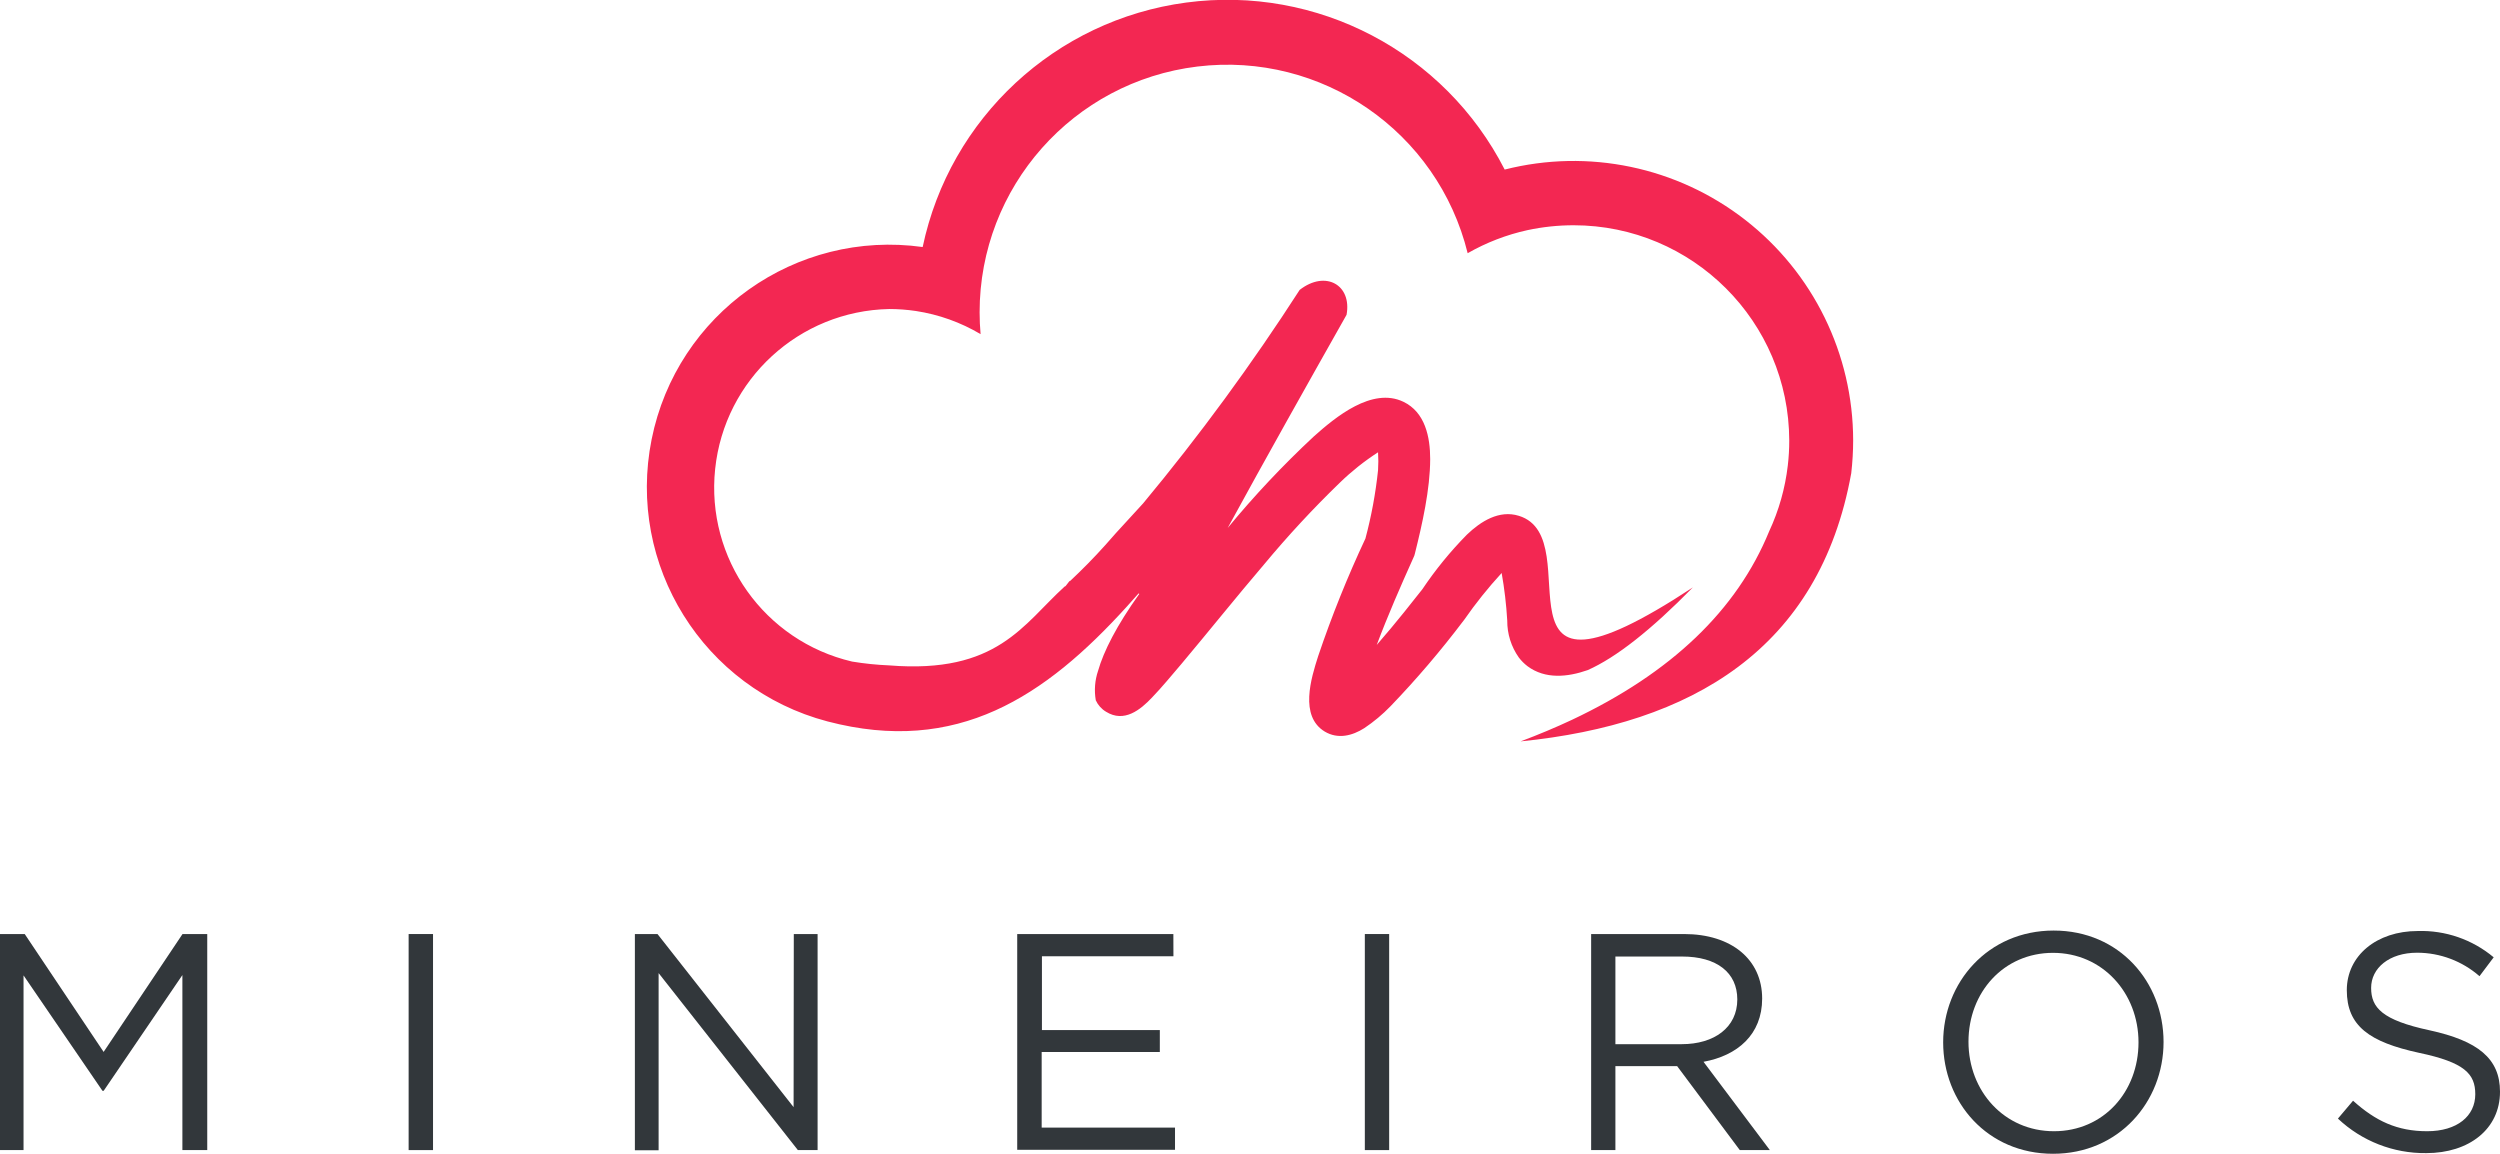
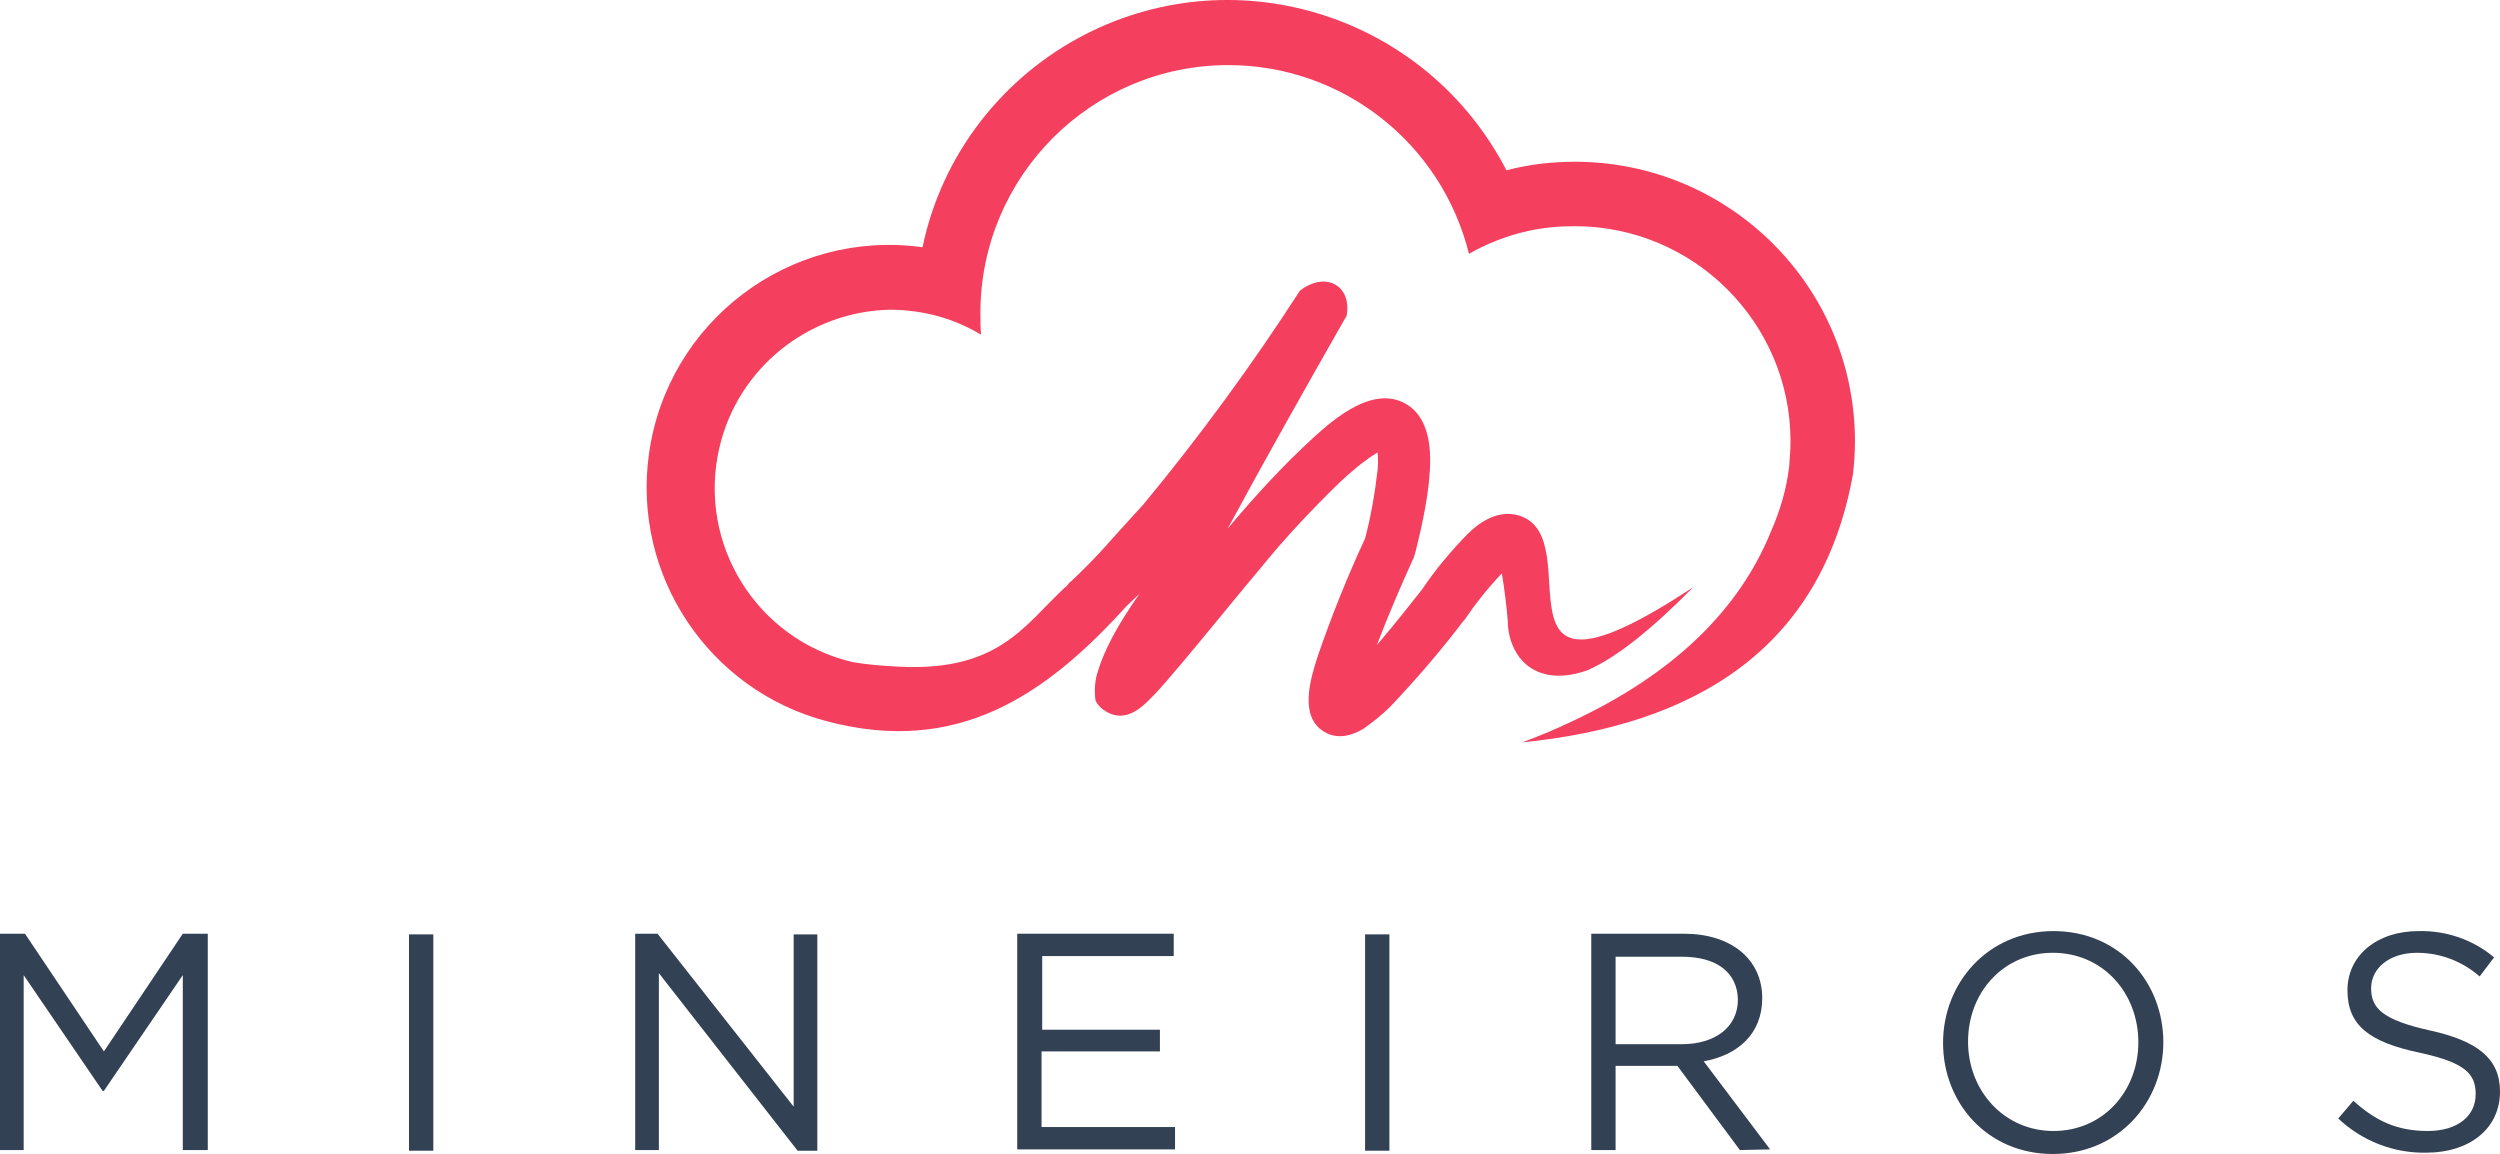
- <svg xmlns="http://www.w3.org/2000/svg" viewBox="0 0 380.23 175.48">
-   <defs>
-     <style>
-       .cls-1 {
-         fill: #f32752;
-         fill-rule: evenodd;
-       }
-       .cls-2 {
-         isolation: isolate;
-       }
-       .cls-3 {
-         fill: #32373b;
-       }
-     </style>
-   </defs>
-   <g id="Logo" data-name="Logo">
-     <path class="cls-1" d="M173.27,90.34c-3.43,4.8-5.41,8.7-6.26,11.68a9.13,9.13,0,0,0-.35,4.49,3.92,3.92,0,0,0,1.56,1.74c2.75,1.72,5.23-.29,7-2.17,1.56-1.62,3-3.39,4.48-5.12,4.2-5,8.29-10.12,12.54-15.1a156.17,156.17,0,0,1,11.54-12.45,37.55,37.55,0,0,1,5.81-4.62,20.73,20.73,0,0,1,0,2.73,67.86,67.86,0,0,1-1.92,10.39,171.12,171.12,0,0,0-7.18,17.86c-1.09,3.4-2.88,9.16,1,11.5,2,1.19,4.17.64,6-.52a24.62,24.62,0,0,0,4-3.34,144.63,144.63,0,0,0,11.09-13l.06-.07.05-.07a67.33,67.33,0,0,1,5.7-7.12,62.53,62.53,0,0,1,.85,7.23A9.6,9.6,0,0,0,231,100a7,7,0,0,0,1.33,1.33c2.69,2,6.08,1.66,9.14.59q6.47-2.86,16-12.58C224.57,111,242.19,81.87,231,78.45c-3-.93-5.79.85-7.89,2.86a57.64,57.64,0,0,0-6.79,8.32c-1.1,1.39-4,5.11-6.93,8.46,1.68-4.48,3.63-8.93,5.58-13.27l.14-.32.09-.33c1.11-4.45,2.31-9.74,2.32-14.34,0-3.34-.75-7.14-4.09-8.73-4.75-2.26-10.3,2.32-13.62,5.29A145.05,145.05,0,0,0,186.72,80.3c5.93-10.86,12-21.65,18.08-32.42.84-4.56-3.21-6.84-7.13-3.79a333,333,0,0,1-23.81,32.47l-4.15,4.53h0l-1.59,1.8h0c-1.79,2-3.57,3.79-5.35,5.46-.15-.09-.69.94-.84.85-6.33,5.75-10.23,13.33-26.69,12a46.26,46.26,0,0,1-5.64-.58A27.17,27.17,0,0,1,135.24,47a27.63,27.63,0,0,1,4.06.3,27.34,27.34,0,0,1,9.84,3.52c-.1-1.09-.15-2.2-.15-3.31a37.66,37.66,0,0,1,74.23-9A32.25,32.25,0,0,1,232.33,35a33.55,33.55,0,0,1,7-.74A32.81,32.81,0,0,1,272.13,67a32.15,32.15,0,0,1-.22,3.8,32.61,32.61,0,0,1-2.83,10q-7.36,18-30,28.68-3.71,1.74-7.81,3.28c26-2.62,45.45-14,50.29-40.79a44,44,0,0,0,.29-5,42.53,42.53,0,0,0-53-41.18,47.36,47.36,0,0,0-88.52,11.78,36.86,36.86,0,0,0-14.48,72.15c19.73,5.18,33.12-3.78,45.54-17.47l1.78-2,.1.08Z" />
-     <g class="cls-2">
-       <path class="cls-3" d="M15.77,165.9h-.19l-12-17.55v26.57H0V142.06H3.76l12,17.93,12-17.93h3.76v32.86H27.74V148.3Z" />
-       <path class="cls-3" d="M65.86,142.06v32.86H62.15V142.06Z" />
-       <path class="cls-3" d="M120.73,142.06h3.62v32.86h-3L100.17,148v26.95H96.56V142.06H100l20.7,26.33Z" />
-       <path class="cls-3" d="M178.47,145.44h-20v11.22h17.93V160H158.43v11.5h20.28v3.38h-24V142.06h23.75Z" />
-       <path class="cls-3" d="M211.28,142.06v32.86h-3.7V142.06Z" />
-       <path class="cls-3" d="M264.61,174.92l-9.53-12.77h-9.39v12.77H242V142.06h14.13c7.23,0,11.88,3.89,11.88,9.81,0,5.49-3.76,8.68-8.92,9.62l10.09,13.43Zm-8.78-29.44H245.69v13.33h10.09c4.93,0,8.45-2.53,8.45-6.8C264.23,147.93,261.13,145.48,255.83,145.48Z" />
-       <path class="cls-3" d="M312.25,175.48c-10,0-16.71-7.84-16.71-16.95s6.81-17,16.81-17,16.71,7.84,16.71,16.95S322.25,175.48,312.25,175.48Zm0-30.56c-7.51,0-12.86,6-12.86,13.52s5.45,13.61,13,13.61,12.86-6,12.86-13.52S319.76,144.92,312.25,144.92Z" />
-       <path class="cls-3" d="M369.52,156.7c7.33,1.6,10.71,4.27,10.71,9.34,0,5.68-4.7,9.34-11.22,9.34a19.25,19.25,0,0,1-13.43-5.25l2.3-2.72c3.43,3.09,6.71,4.64,11.27,4.64s7.32-2.3,7.32-5.63c0-3.1-1.64-4.84-8.54-6.29-7.56-1.64-11-4.08-11-9.53,0-5.26,4.55-9,10.79-9a17.16,17.16,0,0,1,11.55,4l-2.16,2.87a14.42,14.42,0,0,0-9.48-3.57c-4.27,0-7,2.35-7,5.35S362.29,155.15,369.52,156.7Z" />
+ <svg xmlns="http://www.w3.org/2000/svg" version="1.1" id="Layer_1" x="0px" y="0px" viewBox="0 0 380.2 175.5" style="enable-background:new 0 0 380.2 175.5;" xml:space="preserve">
+   <style type="text/css">
+ 	.st0{fill-rule:evenodd;clip-rule:evenodd;fill:#F43F5E;}
+ 	.st1{fill:#334155;}
+ </style>
+   <g id="Logo">
+     <path class="st0" d="M173.3,90.3c-3.4,4.8-5.4,8.7-6.3,11.7c-0.5,1.4-0.6,3-0.4,4.5c0.3,0.7,0.9,1.3,1.6,1.7c2.8,1.7,5.2-0.3,7-2.2   c1.6-1.6,3-3.4,4.5-5.1c4.2-5,8.3-10.1,12.5-15.1c3.6-4.4,7.5-8.5,11.5-12.4c1.8-1.7,3.7-3.3,5.8-4.6c0.1,0.9,0.1,1.8,0,2.7   c-0.4,3.5-1,7-1.9,10.4c-2.7,5.8-5.1,11.8-7.2,17.9c-1.1,3.4-2.9,9.2,1,11.5c2,1.2,4.2,0.6,6-0.5c1.4-1,2.8-2.1,4-3.3   c3.9-4.1,7.7-8.5,11.1-13l0.1-0.1l0.1-0.1c1.7-2.5,3.6-4.9,5.7-7.1c0.4,2.4,0.7,4.8,0.9,7.2c0,2,0.6,4,1.8,5.6   c0.4,0.5,0.8,0.9,1.3,1.3c2.7,2,6.1,1.7,9.1,0.6c4.3-1.9,9.6-6.1,16-12.6c-32.9,21.7-15.3-7.5-26.5-10.9c-3-0.9-5.8,0.8-7.9,2.9   c-2.5,2.6-4.8,5.3-6.8,8.3c-1.1,1.4-4,5.1-6.9,8.5c1.7-4.5,3.6-8.9,5.6-13.3l0.1-0.3l0.1-0.3c1.1-4.4,2.3-9.7,2.3-14.3   c0-3.3-0.8-7.1-4.1-8.7c-4.8-2.3-10.3,2.3-13.6,5.3c-4.7,4.3-9,9-13.1,13.9c5.9-10.9,12-21.7,18.1-32.4c0.8-4.6-3.2-6.8-7.1-3.8   c-7.3,11.3-15.2,22.1-23.8,32.5l-4.1,4.5l0,0l-1.6,1.8l0,0c-1.8,2-3.6,3.8-5.4,5.5c-0.1-0.1-0.7,0.9-0.8,0.8   c-6.3,5.8-10.2,13.3-26.7,12c-1.9-0.1-3.8-0.3-5.6-0.6c-14.6-3.4-23.7-18-20.3-32.6c2.8-12.1,13.5-20.7,25.9-21   c1.4,0,2.7,0.1,4.1,0.3c3.5,0.5,6.8,1.7,9.8,3.5c-0.1-1.1-0.1-2.2-0.1-3.3c0-20.8,16.9-37.7,37.7-37.7c17.3,0,32.4,11.8,36.6,28.7   c2.8-1.6,5.9-2.8,9.1-3.5c2.3-0.5,4.6-0.7,7-0.7c18.1,0,32.8,14.7,32.8,32.7c0,1.3-0.1,2.5-0.2,3.8c-0.4,3.5-1.4,6.8-2.8,10   c-4.9,12-14.9,21.6-30,28.7c-2.5,1.2-5.1,2.3-7.8,3.3c26-2.6,45.5-14,50.3-40.8c0.2-1.7,0.3-3.3,0.3-5c0-23.5-19.1-42.5-42.6-42.5   c-3.5,0-7,0.4-10.4,1.3C217,2.5,188.4-6.7,165.1,5.2c-12.7,6.5-21.9,18.4-24.8,32.4c-20.2-2.8-38.8,11.3-41.6,31.4   c-2.6,18.5,9.1,36,27.1,40.7c19.7,5.2,33.1-3.8,45.5-17.5L173.3,90.3L173.3,90.3L173.3,90.3z" />
+     <g>
+       <path class="st1" d="M15.8,165.9h-0.2l-12-17.6v26.6H0v-32.9h3.8l12,17.9l12-17.9h3.8v32.9h-3.8v-26.6L15.8,165.9z" />
+       <path class="st1" d="M65.9,142.1v32.9h-3.7v-32.9H65.9z" />
+       <path class="st1" d="M120.7,142.1h3.6v32.9h-3L100.2,148v26.9h-3.6v-32.9h3.4l20.7,26.3L120.7,142.1z" />
+       <path class="st1" d="M178.5,145.4h-20v11.2h17.9v3.3h-18v11.5h20.3v3.4h-24v-32.8h23.8L178.5,145.4z" />
+       <path class="st1" d="M211.3,142.1v32.9h-3.7v-32.9H211.3z" />
+       <path class="st1" d="M264.6,174.9l-9.5-12.8h-9.4v12.8H242v-32.9h14.1c7.2,0,11.9,3.9,11.9,9.8c0,5.5-3.8,8.7-8.9,9.6l10.1,13.4    L264.6,174.9z M255.8,145.5h-10.1v13.3h10.1c4.9,0,8.5-2.5,8.5-6.8C264.2,147.9,261.1,145.5,255.8,145.5L255.8,145.5z" />
+       <path class="st1" d="M312.2,175.5c-10,0-16.7-7.8-16.7-16.9s6.8-17,16.8-17s16.7,7.8,16.7,16.9S322.2,175.5,312.2,175.5z     M312.2,144.9c-7.5,0-12.9,6-12.9,13.5s5.5,13.6,13,13.6s12.9-6,12.9-13.5S319.8,144.9,312.2,144.9z" />
+       <path class="st1" d="M369.5,156.7c7.3,1.6,10.7,4.3,10.7,9.3c0,5.7-4.7,9.3-11.2,9.3c-5,0.1-9.8-1.8-13.4-5.2l2.3-2.7    c3.4,3.1,6.7,4.6,11.3,4.6s7.3-2.3,7.3-5.6c0-3.1-1.6-4.8-8.5-6.3c-7.6-1.6-11-4.1-11-9.5c0-5.3,4.5-9,10.8-9    c4.2-0.1,8.3,1.3,11.5,4l-2.2,2.9c-2.6-2.3-6-3.6-9.5-3.6c-4.3,0-7,2.4-7,5.4S362.3,155.1,369.5,156.7z" />
    </g>
  </g>
</svg>
